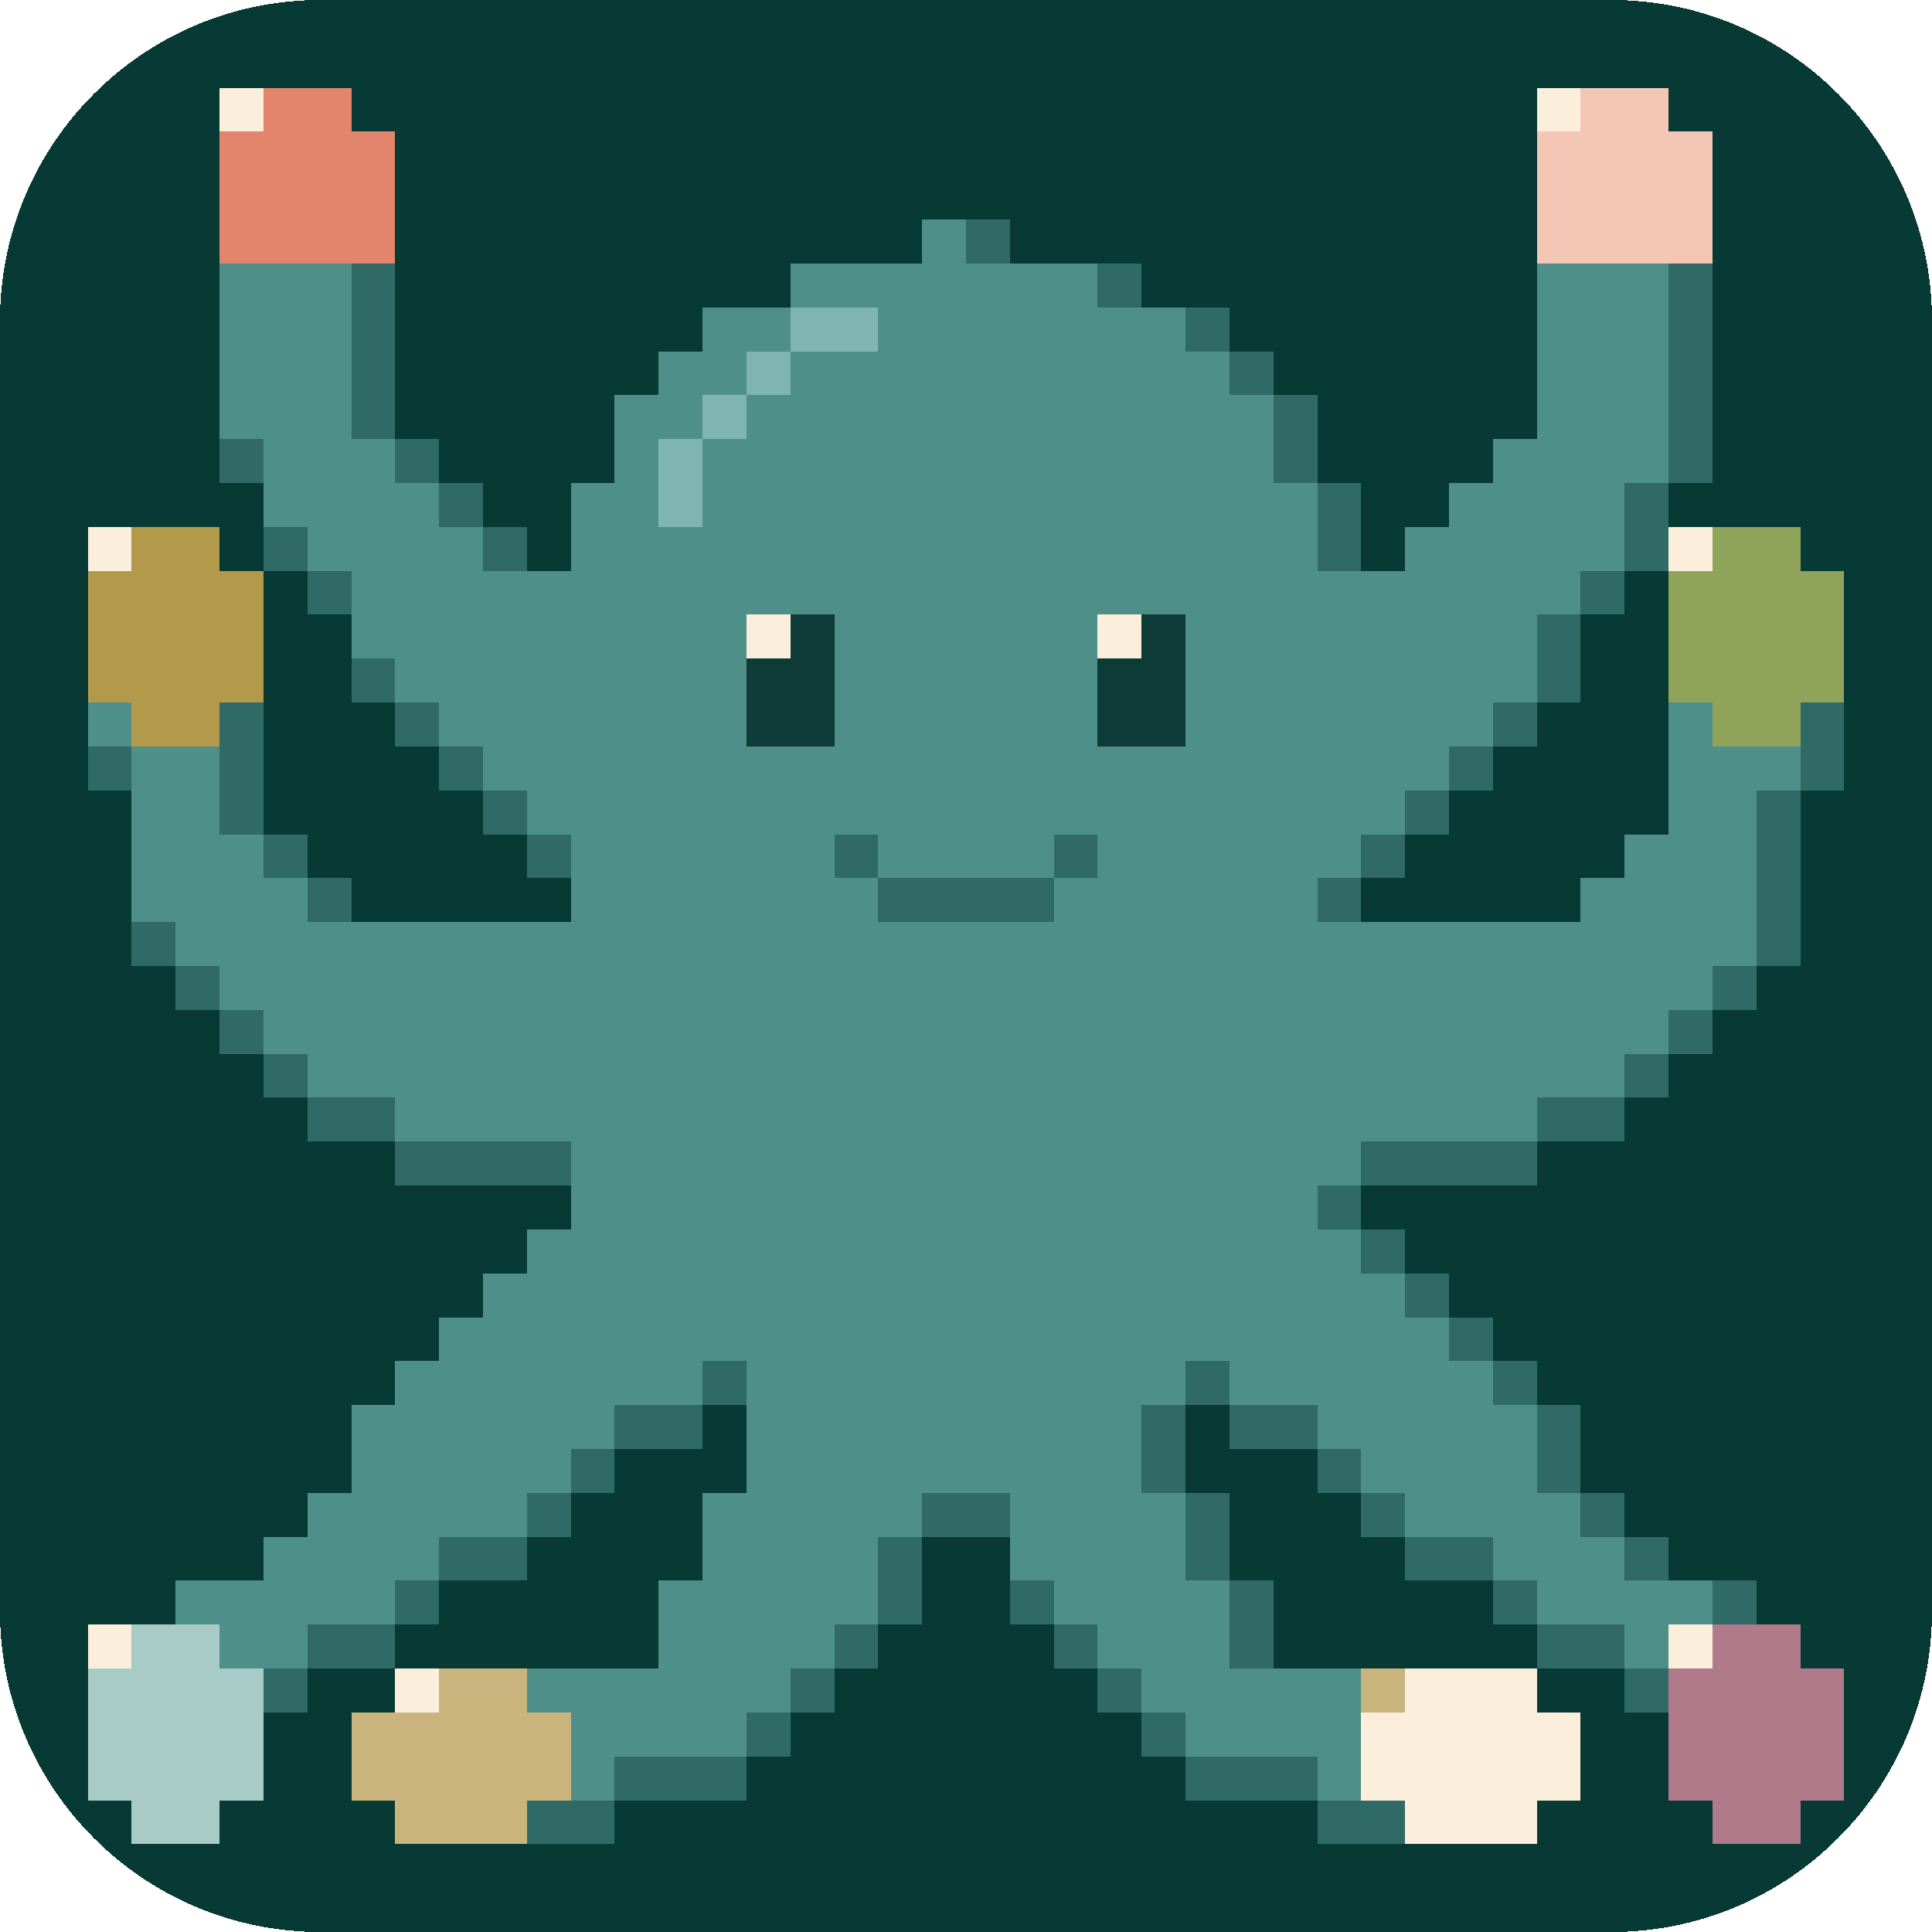
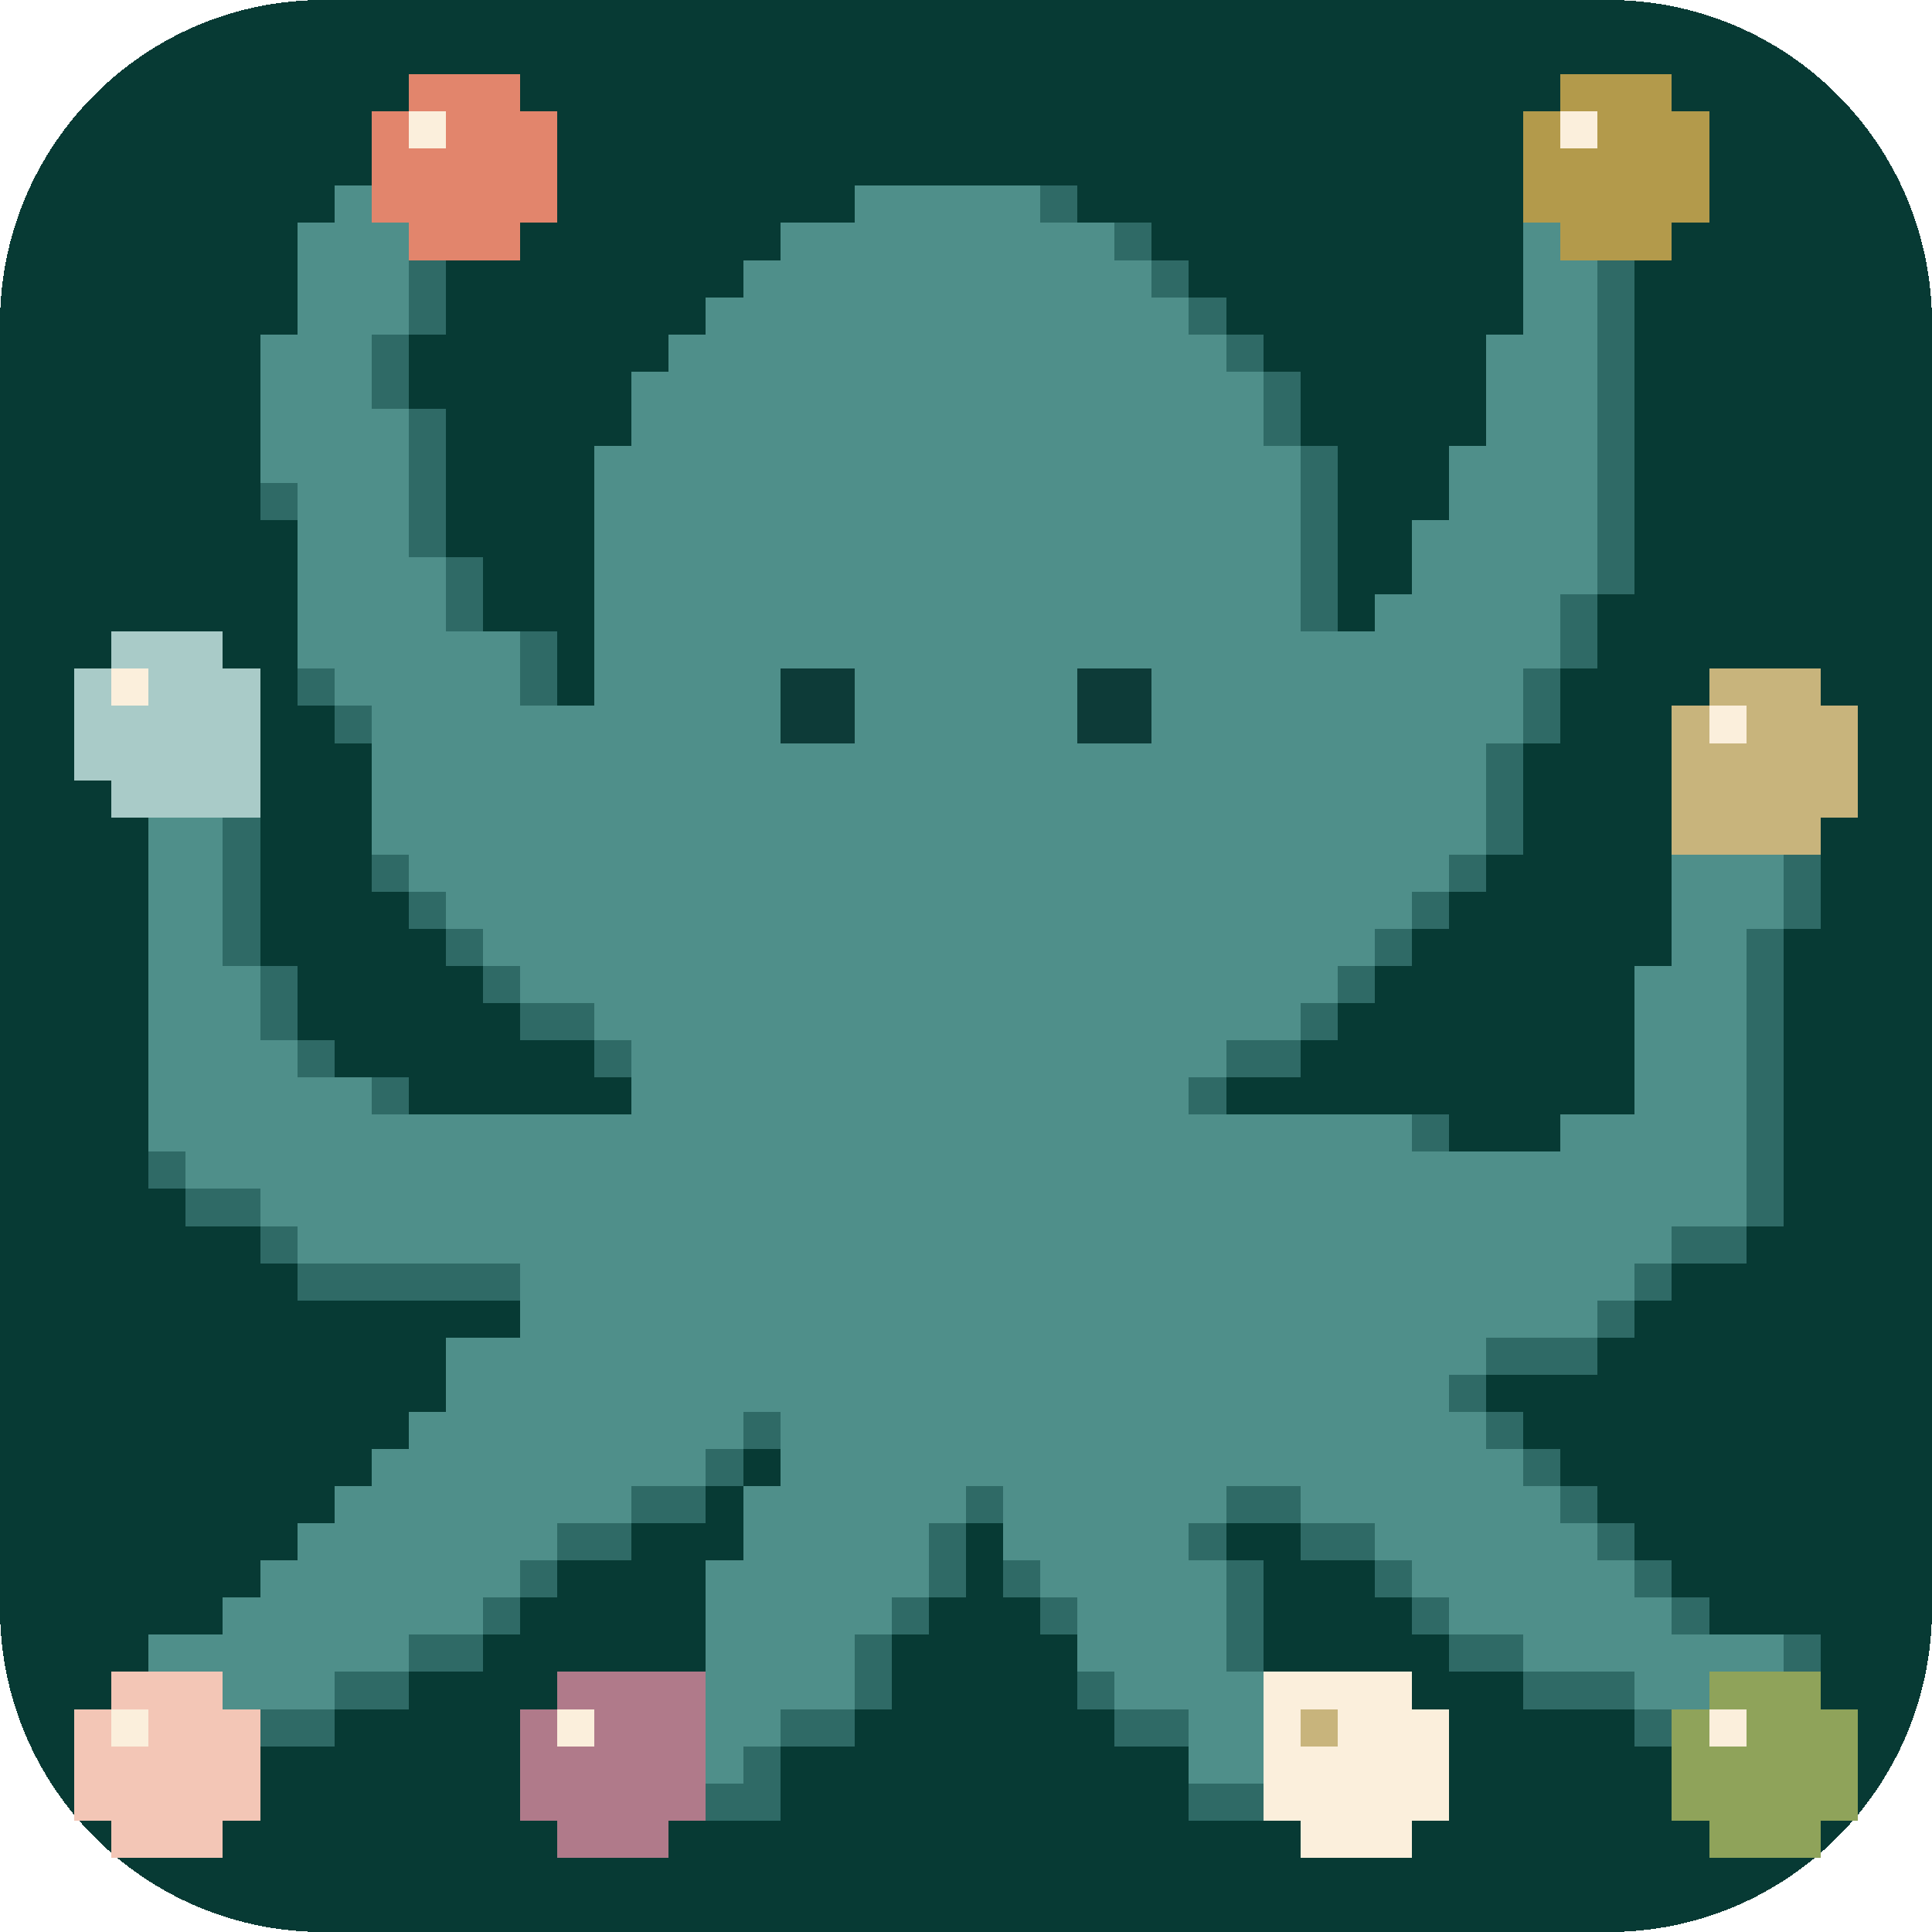
- <svg xmlns="http://www.w3.org/2000/svg" viewBox="0 0 44 44" width="352" height="352" shape-rendering="crispEdges">
-   <rect width="44" height="44" rx="7.3" fill="#073a34" />
-   <rect x="5" y="2" width="1" height="1" fill="#fbefdc" />
-   <rect x="6" y="2" width="2" height="1" fill="#e2856c" />
-   <rect x="35" y="2" width="1" height="1" fill="#fbefdc" />
-   <rect x="36" y="2" width="2" height="1" fill="#f3c6b6" />
-   <rect x="5" y="3" width="4" height="1" fill="#e2856c" />
-   <rect x="35" y="3" width="4" height="1" fill="#f3c6b6" />
-   <rect x="5" y="4" width="4" height="1" fill="#e2856c" />
-   <rect x="35" y="4" width="4" height="1" fill="#f3c6b6" />
-   <rect x="5" y="5" width="4" height="1" fill="#e2856c" />
-   <rect x="21" y="5" width="1" height="1" fill="#4f8f8a" />
-   <rect x="22" y="5" width="1" height="1" fill="#2f6a66" />
-   <rect x="35" y="5" width="4" height="1" fill="#f3c6b6" />
-   <rect x="5" y="6" width="3" height="1" fill="#4f8f8a" />
-   <rect x="8" y="6" width="1" height="1" fill="#2f6a66" />
-   <rect x="18" y="6" width="7" height="1" fill="#4f8f8a" />
-   <rect x="25" y="6" width="1" height="1" fill="#2f6a66" />
-   <rect x="35" y="6" width="3" height="1" fill="#4f8f8a" />
-   <rect x="38" y="6" width="1" height="1" fill="#2f6a66" />
-   <rect x="5" y="7" width="3" height="1" fill="#4f8f8a" />
-   <rect x="8" y="7" width="1" height="1" fill="#2f6a66" />
-   <rect x="16" y="7" width="2" height="1" fill="#4f8f8a" />
-   <rect x="18" y="7" width="2" height="1" fill="#7fb5b0" />
-   <rect x="20" y="7" width="7" height="1" fill="#4f8f8a" />
-   <rect x="27" y="7" width="1" height="1" fill="#2f6a66" />
-   <rect x="35" y="7" width="3" height="1" fill="#4f8f8a" />
-   <rect x="38" y="7" width="1" height="1" fill="#2f6a66" />
-   <rect x="5" y="8" width="3" height="1" fill="#4f8f8a" />
-   <rect x="8" y="8" width="1" height="1" fill="#2f6a66" />
-   <rect x="15" y="8" width="2" height="1" fill="#4f8f8a" />
-   <rect x="17" y="8" width="1" height="1" fill="#7fb5b0" />
-   <rect x="18" y="8" width="10" height="1" fill="#4f8f8a" />
-   <rect x="28" y="8" width="1" height="1" fill="#2f6a66" />
-   <rect x="35" y="8" width="3" height="1" fill="#4f8f8a" />
-   <rect x="38" y="8" width="1" height="1" fill="#2f6a66" />
-   <rect x="5" y="9" width="3" height="1" fill="#4f8f8a" />
-   <rect x="8" y="9" width="1" height="1" fill="#2f6a66" />
-   <rect x="14" y="9" width="2" height="1" fill="#4f8f8a" />
-   <rect x="16" y="9" width="1" height="1" fill="#7fb5b0" />
-   <rect x="17" y="9" width="12" height="1" fill="#4f8f8a" />
-   <rect x="29" y="9" width="1" height="1" fill="#2f6a66" />
-   <rect x="35" y="9" width="3" height="1" fill="#4f8f8a" />
-   <rect x="38" y="9" width="1" height="1" fill="#2f6a66" />
-   <rect x="5" y="10" width="1" height="1" fill="#2f6a66" />
-   <rect x="6" y="10" width="3" height="1" fill="#4f8f8a" />
-   <rect x="9" y="10" width="1" height="1" fill="#2f6a66" />
-   <rect x="14" y="10" width="1" height="1" fill="#4f8f8a" />
-   <rect x="15" y="10" width="1" height="1" fill="#7fb5b0" />
-   <rect x="16" y="10" width="13" height="1" fill="#4f8f8a" />
-   <rect x="29" y="10" width="1" height="1" fill="#2f6a66" />
-   <rect x="34" y="10" width="4" height="1" fill="#4f8f8a" />
-   <rect x="38" y="10" width="1" height="1" fill="#2f6a66" />
-   <rect x="6" y="11" width="4" height="1" fill="#4f8f8a" />
-   <rect x="10" y="11" width="1" height="1" fill="#2f6a66" />
-   <rect x="13" y="11" width="2" height="1" fill="#4f8f8a" />
-   <rect x="15" y="11" width="1" height="1" fill="#7fb5b0" />
-   <rect x="16" y="11" width="14" height="1" fill="#4f8f8a" />
-   <rect x="30" y="11" width="1" height="1" fill="#2f6a66" />
-   <rect x="33" y="11" width="4" height="1" fill="#4f8f8a" />
-   <rect x="37" y="11" width="1" height="1" fill="#2f6a66" />
-   <rect x="2" y="12" width="1" height="1" fill="#fbefdc" />
-   <rect x="3" y="12" width="2" height="1" fill="#b39a4b" />
-   <rect x="6" y="12" width="1" height="1" fill="#2f6a66" />
+ <svg xmlns="http://www.w3.org/2000/svg" viewBox="0 0 52 52" width="416" height="416" shape-rendering="crispEdges">
+   <rect width="52" height="52" rx="8.7" fill="#073a34" />
+   <rect x="11" y="2" width="3" height="1" fill="#e2856c" />
+   <rect x="42" y="2" width="3" height="1" fill="#b39a4b" />
+   <rect x="10" y="3" width="1" height="1" fill="#e2856c" />
+   <rect x="11" y="3" width="1" height="1" fill="#fbefdc" />
+   <rect x="12" y="3" width="3" height="1" fill="#e2856c" />
+   <rect x="41" y="3" width="1" height="1" fill="#b39a4b" />
+   <rect x="42" y="3" width="1" height="1" fill="#fbefdc" />
+   <rect x="43" y="3" width="3" height="1" fill="#b39a4b" />
+   <rect x="10" y="4" width="5" height="1" fill="#e2856c" />
+   <rect x="41" y="4" width="5" height="1" fill="#b39a4b" />
+   <rect x="9" y="5" width="1" height="1" fill="#4f8f8a" />
+   <rect x="10" y="5" width="5" height="1" fill="#e2856c" />
+   <rect x="23" y="5" width="5" height="1" fill="#4f8f8a" />
+   <rect x="28" y="5" width="1" height="1" fill="#2f6a66" />
+   <rect x="41" y="5" width="5" height="1" fill="#b39a4b" />
+   <rect x="8" y="6" width="3" height="1" fill="#4f8f8a" />
+   <rect x="11" y="6" width="3" height="1" fill="#e2856c" />
+   <rect x="21" y="6" width="9" height="1" fill="#4f8f8a" />
+   <rect x="30" y="6" width="1" height="1" fill="#2f6a66" />
+   <rect x="41" y="6" width="1" height="1" fill="#4f8f8a" />
+   <rect x="42" y="6" width="3" height="1" fill="#b39a4b" />
+   <rect x="8" y="7" width="3" height="1" fill="#4f8f8a" />
+   <rect x="11" y="7" width="1" height="1" fill="#2f6a66" />
+   <rect x="20" y="7" width="11" height="1" fill="#4f8f8a" />
+   <rect x="31" y="7" width="1" height="1" fill="#2f6a66" />
+   <rect x="41" y="7" width="2" height="1" fill="#4f8f8a" />
+   <rect x="43" y="7" width="1" height="1" fill="#2f6a66" />
+   <rect x="8" y="8" width="3" height="1" fill="#4f8f8a" />
+   <rect x="11" y="8" width="1" height="1" fill="#2f6a66" />
+   <rect x="19" y="8" width="13" height="1" fill="#4f8f8a" />
+   <rect x="32" y="8" width="1" height="1" fill="#2f6a66" />
+   <rect x="41" y="8" width="2" height="1" fill="#4f8f8a" />
+   <rect x="43" y="8" width="1" height="1" fill="#2f6a66" />
+   <rect x="7" y="9" width="3" height="1" fill="#4f8f8a" />
+   <rect x="10" y="9" width="1" height="1" fill="#2f6a66" />
+   <rect x="18" y="9" width="15" height="1" fill="#4f8f8a" />
+   <rect x="33" y="9" width="1" height="1" fill="#2f6a66" />
+   <rect x="40" y="9" width="3" height="1" fill="#4f8f8a" />
+   <rect x="43" y="9" width="1" height="1" fill="#2f6a66" />
+   <rect x="7" y="10" width="3" height="1" fill="#4f8f8a" />
+   <rect x="10" y="10" width="1" height="1" fill="#2f6a66" />
+   <rect x="17" y="10" width="17" height="1" fill="#4f8f8a" />
+   <rect x="34" y="10" width="1" height="1" fill="#2f6a66" />
+   <rect x="40" y="10" width="3" height="1" fill="#4f8f8a" />
+   <rect x="43" y="10" width="1" height="1" fill="#2f6a66" />
+   <rect x="7" y="11" width="4" height="1" fill="#4f8f8a" />
+   <rect x="11" y="11" width="1" height="1" fill="#2f6a66" />
+   <rect x="17" y="11" width="17" height="1" fill="#4f8f8a" />
+   <rect x="34" y="11" width="1" height="1" fill="#2f6a66" />
+   <rect x="40" y="11" width="3" height="1" fill="#4f8f8a" />
+   <rect x="43" y="11" width="1" height="1" fill="#2f6a66" />
  <rect x="7" y="12" width="4" height="1" fill="#4f8f8a" />
  <rect x="11" y="12" width="1" height="1" fill="#2f6a66" />
-   <rect x="13" y="12" width="17" height="1" fill="#4f8f8a" />
-   <rect x="30" y="12" width="1" height="1" fill="#2f6a66" />
-   <rect x="32" y="12" width="5" height="1" fill="#4f8f8a" />
-   <rect x="37" y="12" width="1" height="1" fill="#2f6a66" />
-   <rect x="38" y="12" width="1" height="1" fill="#fbefdc" />
-   <rect x="39" y="12" width="2" height="1" fill="#8fa35a" />
-   <rect x="2" y="13" width="4" height="1" fill="#b39a4b" />
+   <rect x="16" y="12" width="19" height="1" fill="#4f8f8a" />
+   <rect x="35" y="12" width="1" height="1" fill="#2f6a66" />
+   <rect x="39" y="12" width="4" height="1" fill="#4f8f8a" />
+   <rect x="43" y="12" width="1" height="1" fill="#2f6a66" />
  <rect x="7" y="13" width="1" height="1" fill="#2f6a66" />
-   <rect x="8" y="13" width="28" height="1" fill="#4f8f8a" />
-   <rect x="36" y="13" width="1" height="1" fill="#2f6a66" />
-   <rect x="38" y="13" width="4" height="1" fill="#8fa35a" />
-   <rect x="2" y="14" width="4" height="1" fill="#b39a4b" />
-   <rect x="8" y="14" width="9" height="1" fill="#4f8f8a" />
-   <rect x="17" y="14" width="1" height="1" fill="#fbefdc" />
-   <rect x="18" y="14" width="1" height="1" fill="#0d3b38" />
-   <rect x="19" y="14" width="6" height="1" fill="#4f8f8a" />
-   <rect x="25" y="14" width="1" height="1" fill="#fbefdc" />
-   <rect x="26" y="14" width="1" height="1" fill="#0d3b38" />
-   <rect x="27" y="14" width="8" height="1" fill="#4f8f8a" />
+   <rect x="8" y="13" width="3" height="1" fill="#4f8f8a" />
+   <rect x="11" y="13" width="1" height="1" fill="#2f6a66" />
+   <rect x="16" y="13" width="19" height="1" fill="#4f8f8a" />
+   <rect x="35" y="13" width="1" height="1" fill="#2f6a66" />
+   <rect x="39" y="13" width="4" height="1" fill="#4f8f8a" />
+   <rect x="43" y="13" width="1" height="1" fill="#2f6a66" />
+   <rect x="8" y="14" width="3" height="1" fill="#4f8f8a" />
+   <rect x="11" y="14" width="1" height="1" fill="#2f6a66" />
+   <rect x="16" y="14" width="19" height="1" fill="#4f8f8a" />
  <rect x="35" y="14" width="1" height="1" fill="#2f6a66" />
-   <rect x="38" y="14" width="4" height="1" fill="#8fa35a" />
-   <rect x="2" y="15" width="4" height="1" fill="#b39a4b" />
-   <rect x="8" y="15" width="1" height="1" fill="#2f6a66" />
-   <rect x="9" y="15" width="8" height="1" fill="#4f8f8a" />
-   <rect x="17" y="15" width="2" height="1" fill="#0d3b38" />
-   <rect x="19" y="15" width="6" height="1" fill="#4f8f8a" />
-   <rect x="25" y="15" width="2" height="1" fill="#0d3b38" />
-   <rect x="27" y="15" width="8" height="1" fill="#4f8f8a" />
+   <rect x="38" y="14" width="5" height="1" fill="#4f8f8a" />
+   <rect x="43" y="14" width="1" height="1" fill="#2f6a66" />
+   <rect x="8" y="15" width="4" height="1" fill="#4f8f8a" />
+   <rect x="12" y="15" width="1" height="1" fill="#2f6a66" />
+   <rect x="16" y="15" width="19" height="1" fill="#4f8f8a" />
  <rect x="35" y="15" width="1" height="1" fill="#2f6a66" />
-   <rect x="38" y="15" width="4" height="1" fill="#8fa35a" />
-   <rect x="2" y="16" width="1" height="1" fill="#4f8f8a" />
-   <rect x="3" y="16" width="2" height="1" fill="#b39a4b" />
-   <rect x="5" y="16" width="1" height="1" fill="#2f6a66" />
-   <rect x="9" y="16" width="1" height="1" fill="#2f6a66" />
-   <rect x="10" y="16" width="7" height="1" fill="#4f8f8a" />
-   <rect x="17" y="16" width="2" height="1" fill="#0d3b38" />
-   <rect x="19" y="16" width="6" height="1" fill="#4f8f8a" />
-   <rect x="25" y="16" width="2" height="1" fill="#0d3b38" />
-   <rect x="27" y="16" width="7" height="1" fill="#4f8f8a" />
-   <rect x="34" y="16" width="1" height="1" fill="#2f6a66" />
-   <rect x="38" y="16" width="1" height="1" fill="#4f8f8a" />
-   <rect x="39" y="16" width="2" height="1" fill="#8fa35a" />
-   <rect x="41" y="16" width="1" height="1" fill="#2f6a66" />
-   <rect x="2" y="17" width="1" height="1" fill="#2f6a66" />
-   <rect x="3" y="17" width="2" height="1" fill="#4f8f8a" />
-   <rect x="5" y="17" width="1" height="1" fill="#2f6a66" />
-   <rect x="10" y="17" width="1" height="1" fill="#2f6a66" />
-   <rect x="11" y="17" width="22" height="1" fill="#4f8f8a" />
-   <rect x="33" y="17" width="1" height="1" fill="#2f6a66" />
-   <rect x="38" y="17" width="3" height="1" fill="#4f8f8a" />
-   <rect x="41" y="17" width="1" height="1" fill="#2f6a66" />
-   <rect x="3" y="18" width="2" height="1" fill="#4f8f8a" />
-   <rect x="5" y="18" width="1" height="1" fill="#2f6a66" />
-   <rect x="11" y="18" width="1" height="1" fill="#2f6a66" />
-   <rect x="12" y="18" width="20" height="1" fill="#4f8f8a" />
-   <rect x="32" y="18" width="1" height="1" fill="#2f6a66" />
-   <rect x="38" y="18" width="2" height="1" fill="#4f8f8a" />
-   <rect x="40" y="18" width="1" height="1" fill="#2f6a66" />
-   <rect x="3" y="19" width="3" height="1" fill="#4f8f8a" />
-   <rect x="6" y="19" width="1" height="1" fill="#2f6a66" />
-   <rect x="12" y="19" width="1" height="1" fill="#2f6a66" />
-   <rect x="13" y="19" width="6" height="1" fill="#4f8f8a" />
-   <rect x="19" y="19" width="1" height="1" fill="#2f6a66" />
-   <rect x="20" y="19" width="4" height="1" fill="#4f8f8a" />
-   <rect x="24" y="19" width="1" height="1" fill="#2f6a66" />
-   <rect x="25" y="19" width="6" height="1" fill="#4f8f8a" />
-   <rect x="31" y="19" width="1" height="1" fill="#2f6a66" />
-   <rect x="37" y="19" width="3" height="1" fill="#4f8f8a" />
-   <rect x="40" y="19" width="1" height="1" fill="#2f6a66" />
-   <rect x="3" y="20" width="4" height="1" fill="#4f8f8a" />
-   <rect x="7" y="20" width="1" height="1" fill="#2f6a66" />
-   <rect x="13" y="20" width="7" height="1" fill="#4f8f8a" />
-   <rect x="20" y="20" width="4" height="1" fill="#2f6a66" />
-   <rect x="24" y="20" width="6" height="1" fill="#4f8f8a" />
-   <rect x="30" y="20" width="1" height="1" fill="#2f6a66" />
-   <rect x="36" y="20" width="4" height="1" fill="#4f8f8a" />
+   <rect x="38" y="15" width="5" height="1" fill="#4f8f8a" />
+   <rect x="43" y="15" width="1" height="1" fill="#2f6a66" />
+   <rect x="8" y="16" width="4" height="1" fill="#4f8f8a" />
+   <rect x="12" y="16" width="1" height="1" fill="#2f6a66" />
+   <rect x="16" y="16" width="19" height="1" fill="#4f8f8a" />
+   <rect x="35" y="16" width="1" height="1" fill="#2f6a66" />
+   <rect x="37" y="16" width="5" height="1" fill="#4f8f8a" />
+   <rect x="42" y="16" width="1" height="1" fill="#2f6a66" />
+   <rect x="3" y="17" width="3" height="1" fill="#a9cbc8" />
+   <rect x="8" y="17" width="6" height="1" fill="#4f8f8a" />
+   <rect x="14" y="17" width="1" height="1" fill="#2f6a66" />
+   <rect x="16" y="17" width="26" height="1" fill="#4f8f8a" />
+   <rect x="42" y="17" width="1" height="1" fill="#2f6a66" />
+   <rect x="2" y="18" width="1" height="1" fill="#a9cbc8" />
+   <rect x="3" y="18" width="1" height="1" fill="#fbefdc" />
+   <rect x="4" y="18" width="3" height="1" fill="#a9cbc8" />
+   <rect x="8" y="18" width="1" height="1" fill="#2f6a66" />
+   <rect x="9" y="18" width="5" height="1" fill="#4f8f8a" />
+   <rect x="14" y="18" width="1" height="1" fill="#2f6a66" />
+   <rect x="16" y="18" width="5" height="1" fill="#4f8f8a" />
+   <rect x="21" y="18" width="2" height="1" fill="#0d3b38" />
+   <rect x="23" y="18" width="6" height="1" fill="#4f8f8a" />
+   <rect x="29" y="18" width="2" height="1" fill="#0d3b38" />
+   <rect x="31" y="18" width="10" height="1" fill="#4f8f8a" />
+   <rect x="41" y="18" width="1" height="1" fill="#2f6a66" />
+   <rect x="46" y="18" width="3" height="1" fill="#c8b47c" />
+   <rect x="2" y="19" width="5" height="1" fill="#a9cbc8" />
+   <rect x="9" y="19" width="1" height="1" fill="#2f6a66" />
+   <rect x="10" y="19" width="11" height="1" fill="#4f8f8a" />
+   <rect x="21" y="19" width="2" height="1" fill="#0d3b38" />
+   <rect x="23" y="19" width="6" height="1" fill="#4f8f8a" />
+   <rect x="29" y="19" width="2" height="1" fill="#0d3b38" />
+   <rect x="31" y="19" width="10" height="1" fill="#4f8f8a" />
+   <rect x="41" y="19" width="1" height="1" fill="#2f6a66" />
+   <rect x="45" y="19" width="1" height="1" fill="#c8b47c" />
+   <rect x="46" y="19" width="1" height="1" fill="#fbefdc" />
+   <rect x="47" y="19" width="3" height="1" fill="#c8b47c" />
+   <rect x="2" y="20" width="5" height="1" fill="#a9cbc8" />
+   <rect x="10" y="20" width="30" height="1" fill="#4f8f8a" />
  <rect x="40" y="20" width="1" height="1" fill="#2f6a66" />
-   <rect x="3" y="21" width="1" height="1" fill="#2f6a66" />
-   <rect x="4" y="21" width="36" height="1" fill="#4f8f8a" />
+   <rect x="45" y="20" width="5" height="1" fill="#c8b47c" />
+   <rect x="3" y="21" width="4" height="1" fill="#a9cbc8" />
+   <rect x="10" y="21" width="30" height="1" fill="#4f8f8a" />
  <rect x="40" y="21" width="1" height="1" fill="#2f6a66" />
-   <rect x="4" y="22" width="1" height="1" fill="#2f6a66" />
-   <rect x="5" y="22" width="34" height="1" fill="#4f8f8a" />
-   <rect x="39" y="22" width="1" height="1" fill="#2f6a66" />
-   <rect x="5" y="23" width="1" height="1" fill="#2f6a66" />
-   <rect x="6" y="23" width="32" height="1" fill="#4f8f8a" />
-   <rect x="38" y="23" width="1" height="1" fill="#2f6a66" />
+   <rect x="45" y="21" width="5" height="1" fill="#c8b47c" />
+   <rect x="4" y="22" width="2" height="1" fill="#4f8f8a" />
+   <rect x="6" y="22" width="1" height="1" fill="#2f6a66" />
+   <rect x="10" y="22" width="30" height="1" fill="#4f8f8a" />
+   <rect x="40" y="22" width="1" height="1" fill="#2f6a66" />
+   <rect x="45" y="22" width="4" height="1" fill="#c8b47c" />
+   <rect x="4" y="23" width="2" height="1" fill="#4f8f8a" />
+   <rect x="6" y="23" width="1" height="1" fill="#2f6a66" />
+   <rect x="10" y="23" width="1" height="1" fill="#2f6a66" />
+   <rect x="11" y="23" width="28" height="1" fill="#4f8f8a" />
+   <rect x="39" y="23" width="1" height="1" fill="#2f6a66" />
+   <rect x="45" y="23" width="3" height="1" fill="#4f8f8a" />
+   <rect x="48" y="23" width="1" height="1" fill="#2f6a66" />
+   <rect x="4" y="24" width="2" height="1" fill="#4f8f8a" />
  <rect x="6" y="24" width="1" height="1" fill="#2f6a66" />
-   <rect x="7" y="24" width="30" height="1" fill="#4f8f8a" />
-   <rect x="37" y="24" width="1" height="1" fill="#2f6a66" />
-   <rect x="7" y="25" width="2" height="1" fill="#2f6a66" />
-   <rect x="9" y="25" width="26" height="1" fill="#4f8f8a" />
-   <rect x="35" y="25" width="2" height="1" fill="#2f6a66" />
-   <rect x="9" y="26" width="4" height="1" fill="#2f6a66" />
-   <rect x="13" y="26" width="18" height="1" fill="#4f8f8a" />
-   <rect x="31" y="26" width="4" height="1" fill="#2f6a66" />
-   <rect x="13" y="27" width="17" height="1" fill="#4f8f8a" />
-   <rect x="30" y="27" width="1" height="1" fill="#2f6a66" />
-   <rect x="12" y="28" width="19" height="1" fill="#4f8f8a" />
-   <rect x="31" y="28" width="1" height="1" fill="#2f6a66" />
-   <rect x="11" y="29" width="21" height="1" fill="#4f8f8a" />
+   <rect x="11" y="24" width="1" height="1" fill="#2f6a66" />
+   <rect x="12" y="24" width="26" height="1" fill="#4f8f8a" />
+   <rect x="38" y="24" width="1" height="1" fill="#2f6a66" />
+   <rect x="45" y="24" width="3" height="1" fill="#4f8f8a" />
+   <rect x="48" y="24" width="1" height="1" fill="#2f6a66" />
+   <rect x="4" y="25" width="2" height="1" fill="#4f8f8a" />
+   <rect x="6" y="25" width="1" height="1" fill="#2f6a66" />
+   <rect x="12" y="25" width="1" height="1" fill="#2f6a66" />
+   <rect x="13" y="25" width="24" height="1" fill="#4f8f8a" />
+   <rect x="37" y="25" width="1" height="1" fill="#2f6a66" />
+   <rect x="45" y="25" width="2" height="1" fill="#4f8f8a" />
+   <rect x="47" y="25" width="1" height="1" fill="#2f6a66" />
+   <rect x="4" y="26" width="3" height="1" fill="#4f8f8a" />
+   <rect x="7" y="26" width="1" height="1" fill="#2f6a66" />
+   <rect x="13" y="26" width="1" height="1" fill="#2f6a66" />
+   <rect x="14" y="26" width="22" height="1" fill="#4f8f8a" />
+   <rect x="36" y="26" width="1" height="1" fill="#2f6a66" />
+   <rect x="44" y="26" width="3" height="1" fill="#4f8f8a" />
+   <rect x="47" y="26" width="1" height="1" fill="#2f6a66" />
+   <rect x="4" y="27" width="3" height="1" fill="#4f8f8a" />
+   <rect x="7" y="27" width="1" height="1" fill="#2f6a66" />
+   <rect x="14" y="27" width="2" height="1" fill="#2f6a66" />
+   <rect x="16" y="27" width="19" height="1" fill="#4f8f8a" />
+   <rect x="35" y="27" width="1" height="1" fill="#2f6a66" />
+   <rect x="44" y="27" width="3" height="1" fill="#4f8f8a" />
+   <rect x="47" y="27" width="1" height="1" fill="#2f6a66" />
+   <rect x="4" y="28" width="4" height="1" fill="#4f8f8a" />
+   <rect x="8" y="28" width="1" height="1" fill="#2f6a66" />
+   <rect x="16" y="28" width="1" height="1" fill="#2f6a66" />
+   <rect x="17" y="28" width="16" height="1" fill="#4f8f8a" />
+   <rect x="33" y="28" width="2" height="1" fill="#2f6a66" />
+   <rect x="44" y="28" width="3" height="1" fill="#4f8f8a" />
+   <rect x="47" y="28" width="1" height="1" fill="#2f6a66" />
+   <rect x="4" y="29" width="6" height="1" fill="#4f8f8a" />
+   <rect x="10" y="29" width="1" height="1" fill="#2f6a66" />
+   <rect x="17" y="29" width="15" height="1" fill="#4f8f8a" />
  <rect x="32" y="29" width="1" height="1" fill="#2f6a66" />
-   <rect x="10" y="30" width="23" height="1" fill="#4f8f8a" />
-   <rect x="33" y="30" width="1" height="1" fill="#2f6a66" />
-   <rect x="9" y="31" width="7" height="1" fill="#4f8f8a" />
-   <rect x="16" y="31" width="1" height="1" fill="#2f6a66" />
-   <rect x="17" y="31" width="10" height="1" fill="#4f8f8a" />
-   <rect x="27" y="31" width="1" height="1" fill="#2f6a66" />
-   <rect x="28" y="31" width="6" height="1" fill="#4f8f8a" />
-   <rect x="34" y="31" width="1" height="1" fill="#2f6a66" />
-   <rect x="8" y="32" width="6" height="1" fill="#4f8f8a" />
-   <rect x="14" y="32" width="2" height="1" fill="#2f6a66" />
-   <rect x="17" y="32" width="9" height="1" fill="#4f8f8a" />
-   <rect x="26" y="32" width="1" height="1" fill="#2f6a66" />
-   <rect x="28" y="32" width="2" height="1" fill="#2f6a66" />
-   <rect x="30" y="32" width="5" height="1" fill="#4f8f8a" />
-   <rect x="35" y="32" width="1" height="1" fill="#2f6a66" />
-   <rect x="8" y="33" width="5" height="1" fill="#4f8f8a" />
-   <rect x="13" y="33" width="1" height="1" fill="#2f6a66" />
-   <rect x="17" y="33" width="9" height="1" fill="#4f8f8a" />
-   <rect x="26" y="33" width="1" height="1" fill="#2f6a66" />
-   <rect x="30" y="33" width="1" height="1" fill="#2f6a66" />
-   <rect x="31" y="33" width="4" height="1" fill="#4f8f8a" />
-   <rect x="35" y="33" width="1" height="1" fill="#2f6a66" />
-   <rect x="7" y="34" width="5" height="1" fill="#4f8f8a" />
-   <rect x="12" y="34" width="1" height="1" fill="#2f6a66" />
-   <rect x="16" y="34" width="5" height="1" fill="#4f8f8a" />
-   <rect x="21" y="34" width="2" height="1" fill="#2f6a66" />
-   <rect x="23" y="34" width="4" height="1" fill="#4f8f8a" />
-   <rect x="27" y="34" width="1" height="1" fill="#2f6a66" />
-   <rect x="31" y="34" width="1" height="1" fill="#2f6a66" />
-   <rect x="32" y="34" width="4" height="1" fill="#4f8f8a" />
-   <rect x="36" y="34" width="1" height="1" fill="#2f6a66" />
-   <rect x="6" y="35" width="4" height="1" fill="#4f8f8a" />
-   <rect x="10" y="35" width="2" height="1" fill="#2f6a66" />
-   <rect x="16" y="35" width="4" height="1" fill="#4f8f8a" />
-   <rect x="20" y="35" width="1" height="1" fill="#2f6a66" />
-   <rect x="23" y="35" width="4" height="1" fill="#4f8f8a" />
-   <rect x="27" y="35" width="1" height="1" fill="#2f6a66" />
-   <rect x="32" y="35" width="2" height="1" fill="#2f6a66" />
-   <rect x="34" y="35" width="3" height="1" fill="#4f8f8a" />
-   <rect x="37" y="35" width="1" height="1" fill="#2f6a66" />
-   <rect x="4" y="36" width="5" height="1" fill="#4f8f8a" />
-   <rect x="9" y="36" width="1" height="1" fill="#2f6a66" />
-   <rect x="15" y="36" width="5" height="1" fill="#4f8f8a" />
-   <rect x="20" y="36" width="1" height="1" fill="#2f6a66" />
-   <rect x="23" y="36" width="1" height="1" fill="#2f6a66" />
-   <rect x="24" y="36" width="4" height="1" fill="#4f8f8a" />
-   <rect x="28" y="36" width="1" height="1" fill="#2f6a66" />
-   <rect x="34" y="36" width="1" height="1" fill="#2f6a66" />
-   <rect x="35" y="36" width="4" height="1" fill="#4f8f8a" />
-   <rect x="39" y="36" width="1" height="1" fill="#2f6a66" />
-   <rect x="2" y="37" width="1" height="1" fill="#fbefdc" />
-   <rect x="3" y="37" width="2" height="1" fill="#a9cbc8" />
-   <rect x="5" y="37" width="2" height="1" fill="#4f8f8a" />
-   <rect x="7" y="37" width="2" height="1" fill="#2f6a66" />
-   <rect x="15" y="37" width="4" height="1" fill="#4f8f8a" />
-   <rect x="19" y="37" width="1" height="1" fill="#2f6a66" />
-   <rect x="24" y="37" width="1" height="1" fill="#2f6a66" />
-   <rect x="25" y="37" width="3" height="1" fill="#4f8f8a" />
-   <rect x="28" y="37" width="1" height="1" fill="#2f6a66" />
-   <rect x="35" y="37" width="2" height="1" fill="#2f6a66" />
-   <rect x="37" y="37" width="1" height="1" fill="#4f8f8a" />
-   <rect x="38" y="37" width="1" height="1" fill="#fbefdc" />
-   <rect x="39" y="37" width="2" height="1" fill="#b07a8a" />
-   <rect x="2" y="38" width="4" height="1" fill="#a9cbc8" />
-   <rect x="6" y="38" width="1" height="1" fill="#2f6a66" />
-   <rect x="9" y="38" width="1" height="1" fill="#fbefdc" />
-   <rect x="10" y="38" width="2" height="1" fill="#c8b47c" />
-   <rect x="12" y="38" width="6" height="1" fill="#4f8f8a" />
-   <rect x="18" y="38" width="1" height="1" fill="#2f6a66" />
-   <rect x="25" y="38" width="1" height="1" fill="#2f6a66" />
-   <rect x="26" y="38" width="5" height="1" fill="#4f8f8a" />
-   <rect x="31" y="38" width="1" height="1" fill="#c8b47c" />
-   <rect x="32" y="38" width="3" height="1" fill="#fbefdc" />
-   <rect x="37" y="38" width="1" height="1" fill="#2f6a66" />
-   <rect x="38" y="38" width="4" height="1" fill="#b07a8a" />
-   <rect x="2" y="39" width="4" height="1" fill="#a9cbc8" />
-   <rect x="8" y="39" width="5" height="1" fill="#c8b47c" />
-   <rect x="13" y="39" width="4" height="1" fill="#4f8f8a" />
-   <rect x="17" y="39" width="1" height="1" fill="#2f6a66" />
-   <rect x="26" y="39" width="1" height="1" fill="#2f6a66" />
-   <rect x="27" y="39" width="4" height="1" fill="#4f8f8a" />
-   <rect x="31" y="39" width="5" height="1" fill="#fbefdc" />
-   <rect x="38" y="39" width="4" height="1" fill="#b07a8a" />
-   <rect x="2" y="40" width="4" height="1" fill="#a9cbc8" />
-   <rect x="8" y="40" width="5" height="1" fill="#c8b47c" />
-   <rect x="13" y="40" width="1" height="1" fill="#4f8f8a" />
-   <rect x="14" y="40" width="3" height="1" fill="#2f6a66" />
-   <rect x="27" y="40" width="3" height="1" fill="#2f6a66" />
-   <rect x="30" y="40" width="1" height="1" fill="#4f8f8a" />
-   <rect x="31" y="40" width="5" height="1" fill="#fbefdc" />
-   <rect x="38" y="40" width="4" height="1" fill="#b07a8a" />
-   <rect x="3" y="41" width="2" height="1" fill="#a9cbc8" />
-   <rect x="9" y="41" width="3" height="1" fill="#c8b47c" />
-   <rect x="12" y="41" width="2" height="1" fill="#2f6a66" />
-   <rect x="30" y="41" width="2" height="1" fill="#2f6a66" />
-   <rect x="32" y="41" width="3" height="1" fill="#fbefdc" />
-   <rect x="39" y="41" width="2" height="1" fill="#b07a8a" />
+   <rect x="44" y="29" width="3" height="1" fill="#4f8f8a" />
+   <rect x="47" y="29" width="1" height="1" fill="#2f6a66" />
+   <rect x="4" y="30" width="34" height="1" fill="#4f8f8a" />
+   <rect x="38" y="30" width="1" height="1" fill="#2f6a66" />
+   <rect x="42" y="30" width="5" height="1" fill="#4f8f8a" />
+   <rect x="47" y="30" width="1" height="1" fill="#2f6a66" />
+   <rect x="4" y="31" width="1" height="1" fill="#2f6a66" />
+   <rect x="5" y="31" width="42" height="1" fill="#4f8f8a" />
+   <rect x="47" y="31" width="1" height="1" fill="#2f6a66" />
+   <rect x="5" y="32" width="2" height="1" fill="#2f6a66" />
+   <rect x="7" y="32" width="40" height="1" fill="#4f8f8a" />
+   <rect x="47" y="32" width="1" height="1" fill="#2f6a66" />
+   <rect x="7" y="33" width="1" height="1" fill="#2f6a66" />
+   <rect x="8" y="33" width="37" height="1" fill="#4f8f8a" />
+   <rect x="45" y="33" width="2" height="1" fill="#2f6a66" />
+   <rect x="8" y="34" width="6" height="1" fill="#2f6a66" />
+   <rect x="14" y="34" width="30" height="1" fill="#4f8f8a" />
+   <rect x="44" y="34" width="1" height="1" fill="#2f6a66" />
+   <rect x="14" y="35" width="29" height="1" fill="#4f8f8a" />
+   <rect x="43" y="35" width="1" height="1" fill="#2f6a66" />
+   <rect x="12" y="36" width="28" height="1" fill="#4f8f8a" />
+   <rect x="40" y="36" width="3" height="1" fill="#2f6a66" />
+   <rect x="12" y="37" width="27" height="1" fill="#4f8f8a" />
+   <rect x="39" y="37" width="1" height="1" fill="#2f6a66" />
+   <rect x="11" y="38" width="9" height="1" fill="#4f8f8a" />
+   <rect x="20" y="38" width="1" height="1" fill="#2f6a66" />
+   <rect x="21" y="38" width="19" height="1" fill="#4f8f8a" />
+   <rect x="40" y="38" width="1" height="1" fill="#2f6a66" />
+   <rect x="10" y="39" width="9" height="1" fill="#4f8f8a" />
+   <rect x="19" y="39" width="1" height="1" fill="#2f6a66" />
+   <rect x="21" y="39" width="20" height="1" fill="#4f8f8a" />
+   <rect x="41" y="39" width="1" height="1" fill="#2f6a66" />
+   <rect x="9" y="40" width="8" height="1" fill="#4f8f8a" />
+   <rect x="17" y="40" width="2" height="1" fill="#2f6a66" />
+   <rect x="20" y="40" width="6" height="1" fill="#4f8f8a" />
+   <rect x="26" y="40" width="1" height="1" fill="#2f6a66" />
+   <rect x="27" y="40" width="6" height="1" fill="#4f8f8a" />
+   <rect x="33" y="40" width="2" height="1" fill="#2f6a66" />
+   <rect x="35" y="40" width="7" height="1" fill="#4f8f8a" />
+   <rect x="42" y="40" width="1" height="1" fill="#2f6a66" />
+   <rect x="8" y="41" width="7" height="1" fill="#4f8f8a" />
+   <rect x="15" y="41" width="2" height="1" fill="#2f6a66" />
+   <rect x="20" y="41" width="5" height="1" fill="#4f8f8a" />
+   <rect x="25" y="41" width="1" height="1" fill="#2f6a66" />
+   <rect x="27" y="41" width="5" height="1" fill="#4f8f8a" />
+   <rect x="32" y="41" width="1" height="1" fill="#2f6a66" />
+   <rect x="35" y="41" width="2" height="1" fill="#2f6a66" />
+   <rect x="37" y="41" width="6" height="1" fill="#4f8f8a" />
+   <rect x="43" y="41" width="1" height="1" fill="#2f6a66" />
+   <rect x="7" y="42" width="7" height="1" fill="#4f8f8a" />
+   <rect x="14" y="42" width="1" height="1" fill="#2f6a66" />
+   <rect x="19" y="42" width="6" height="1" fill="#4f8f8a" />
+   <rect x="25" y="42" width="1" height="1" fill="#2f6a66" />
+   <rect x="27" y="42" width="1" height="1" fill="#2f6a66" />
+   <rect x="28" y="42" width="5" height="1" fill="#4f8f8a" />
+   <rect x="33" y="42" width="1" height="1" fill="#2f6a66" />
+   <rect x="37" y="42" width="1" height="1" fill="#2f6a66" />
+   <rect x="38" y="42" width="6" height="1" fill="#4f8f8a" />
+   <rect x="44" y="42" width="1" height="1" fill="#2f6a66" />
+   <rect x="6" y="43" width="7" height="1" fill="#4f8f8a" />
+   <rect x="13" y="43" width="1" height="1" fill="#2f6a66" />
+   <rect x="19" y="43" width="5" height="1" fill="#4f8f8a" />
+   <rect x="24" y="43" width="1" height="1" fill="#2f6a66" />
+   <rect x="28" y="43" width="1" height="1" fill="#2f6a66" />
+   <rect x="29" y="43" width="4" height="1" fill="#4f8f8a" />
+   <rect x="33" y="43" width="1" height="1" fill="#2f6a66" />
+   <rect x="38" y="43" width="1" height="1" fill="#2f6a66" />
+   <rect x="39" y="43" width="6" height="1" fill="#4f8f8a" />
+   <rect x="45" y="43" width="1" height="1" fill="#2f6a66" />
+   <rect x="4" y="44" width="7" height="1" fill="#4f8f8a" />
+   <rect x="11" y="44" width="2" height="1" fill="#2f6a66" />
+   <rect x="19" y="44" width="4" height="1" fill="#4f8f8a" />
+   <rect x="23" y="44" width="1" height="1" fill="#2f6a66" />
+   <rect x="29" y="44" width="4" height="1" fill="#4f8f8a" />
+   <rect x="33" y="44" width="1" height="1" fill="#2f6a66" />
+   <rect x="39" y="44" width="2" height="1" fill="#2f6a66" />
+   <rect x="41" y="44" width="7" height="1" fill="#4f8f8a" />
+   <rect x="48" y="44" width="1" height="1" fill="#2f6a66" />
+   <rect x="3" y="45" width="3" height="1" fill="#f3c6b6" />
+   <rect x="6" y="45" width="3" height="1" fill="#4f8f8a" />
+   <rect x="9" y="45" width="2" height="1" fill="#2f6a66" />
+   <rect x="15" y="45" width="4" height="1" fill="#b07a8a" />
+   <rect x="19" y="45" width="4" height="1" fill="#4f8f8a" />
+   <rect x="23" y="45" width="1" height="1" fill="#2f6a66" />
+   <rect x="29" y="45" width="1" height="1" fill="#2f6a66" />
+   <rect x="30" y="45" width="4" height="1" fill="#4f8f8a" />
+   <rect x="34" y="45" width="4" height="1" fill="#fbefdc" />
+   <rect x="41" y="45" width="3" height="1" fill="#2f6a66" />
+   <rect x="44" y="45" width="2" height="1" fill="#4f8f8a" />
+   <rect x="46" y="45" width="3" height="1" fill="#8fa35a" />
+   <rect x="2" y="46" width="1" height="1" fill="#f3c6b6" />
+   <rect x="3" y="46" width="1" height="1" fill="#fbefdc" />
+   <rect x="4" y="46" width="3" height="1" fill="#f3c6b6" />
+   <rect x="7" y="46" width="2" height="1" fill="#2f6a66" />
+   <rect x="14" y="46" width="1" height="1" fill="#b07a8a" />
+   <rect x="15" y="46" width="1" height="1" fill="#fbefdc" />
+   <rect x="16" y="46" width="3" height="1" fill="#b07a8a" />
+   <rect x="19" y="46" width="2" height="1" fill="#4f8f8a" />
+   <rect x="21" y="46" width="2" height="1" fill="#2f6a66" />
+   <rect x="30" y="46" width="2" height="1" fill="#2f6a66" />
+   <rect x="32" y="46" width="2" height="1" fill="#4f8f8a" />
+   <rect x="34" y="46" width="1" height="1" fill="#fbefdc" />
+   <rect x="35" y="46" width="1" height="1" fill="#c8b47c" />
+   <rect x="36" y="46" width="3" height="1" fill="#fbefdc" />
+   <rect x="44" y="46" width="1" height="1" fill="#2f6a66" />
+   <rect x="45" y="46" width="1" height="1" fill="#8fa35a" />
+   <rect x="46" y="46" width="1" height="1" fill="#fbefdc" />
+   <rect x="47" y="46" width="3" height="1" fill="#8fa35a" />
+   <rect x="2" y="47" width="5" height="1" fill="#f3c6b6" />
+   <rect x="14" y="47" width="5" height="1" fill="#b07a8a" />
+   <rect x="19" y="47" width="1" height="1" fill="#4f8f8a" />
+   <rect x="20" y="47" width="1" height="1" fill="#2f6a66" />
+   <rect x="32" y="47" width="2" height="1" fill="#4f8f8a" />
+   <rect x="34" y="47" width="5" height="1" fill="#fbefdc" />
+   <rect x="45" y="47" width="5" height="1" fill="#8fa35a" />
+   <rect x="2" y="48" width="5" height="1" fill="#f3c6b6" />
+   <rect x="14" y="48" width="5" height="1" fill="#b07a8a" />
+   <rect x="19" y="48" width="2" height="1" fill="#2f6a66" />
+   <rect x="32" y="48" width="2" height="1" fill="#2f6a66" />
+   <rect x="34" y="48" width="5" height="1" fill="#fbefdc" />
+   <rect x="45" y="48" width="5" height="1" fill="#8fa35a" />
+   <rect x="3" y="49" width="3" height="1" fill="#f3c6b6" />
+   <rect x="15" y="49" width="3" height="1" fill="#b07a8a" />
+   <rect x="35" y="49" width="3" height="1" fill="#fbefdc" />
+   <rect x="46" y="49" width="3" height="1" fill="#8fa35a" />
</svg>
